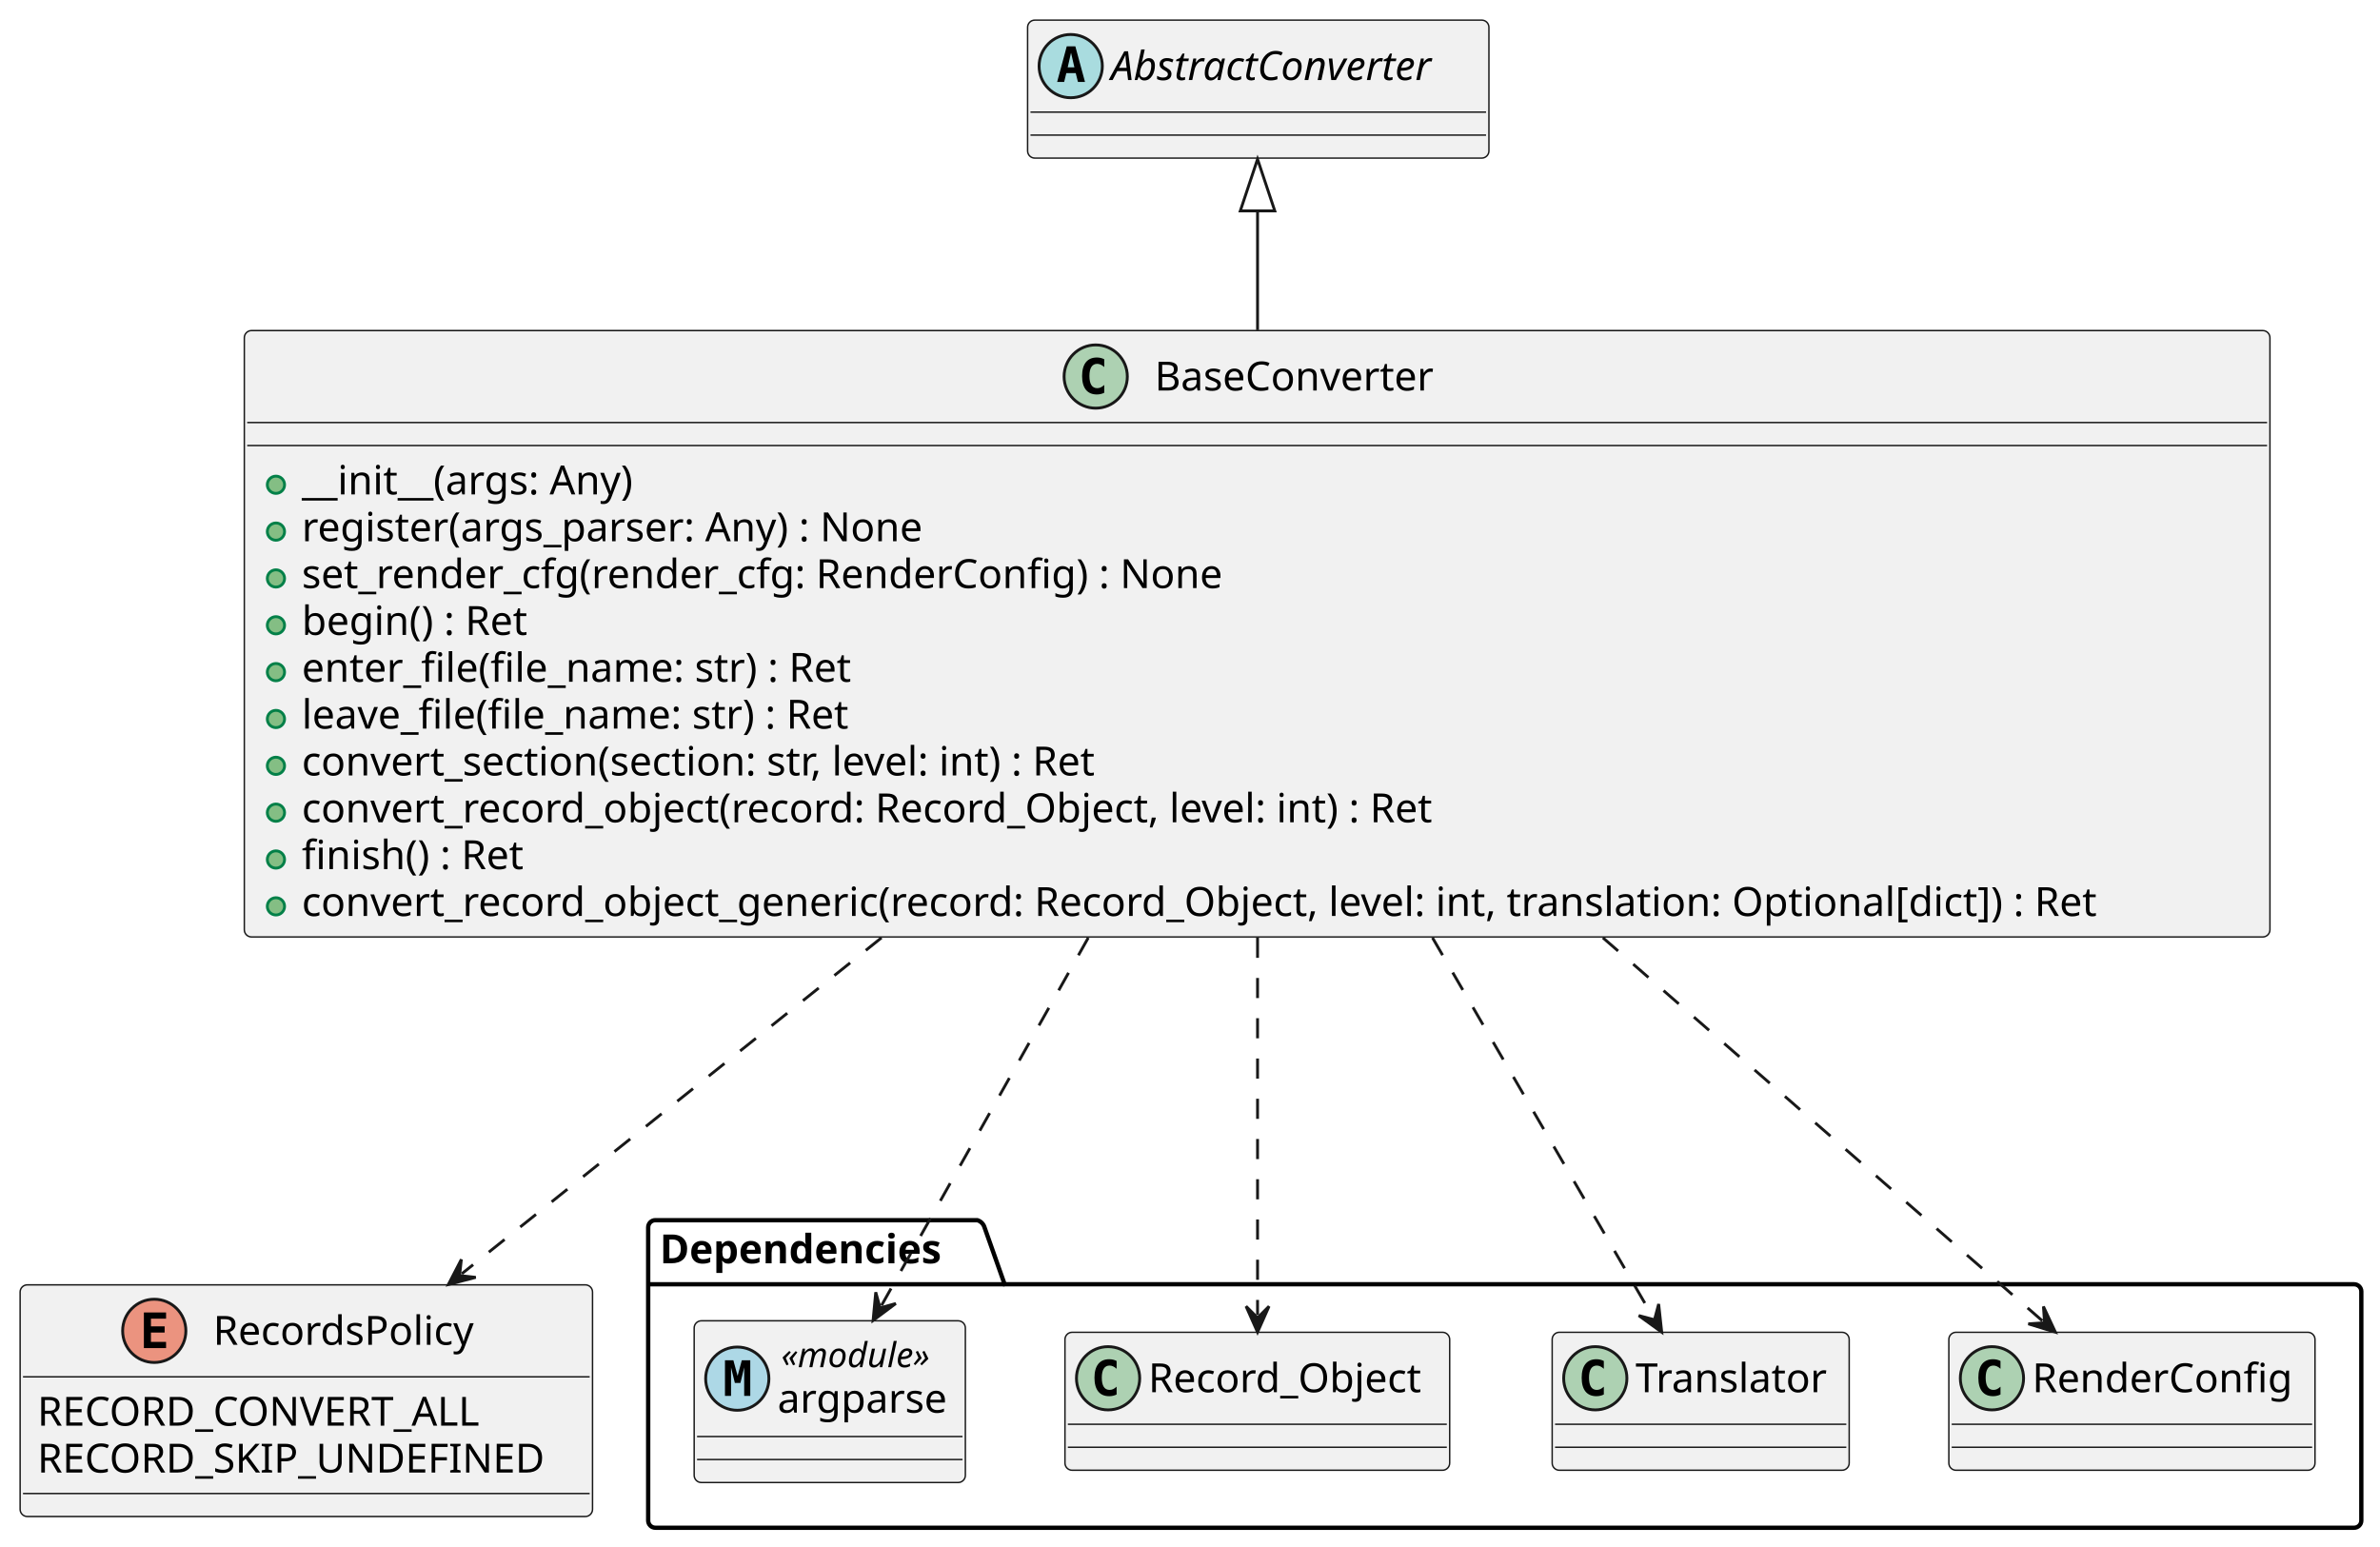
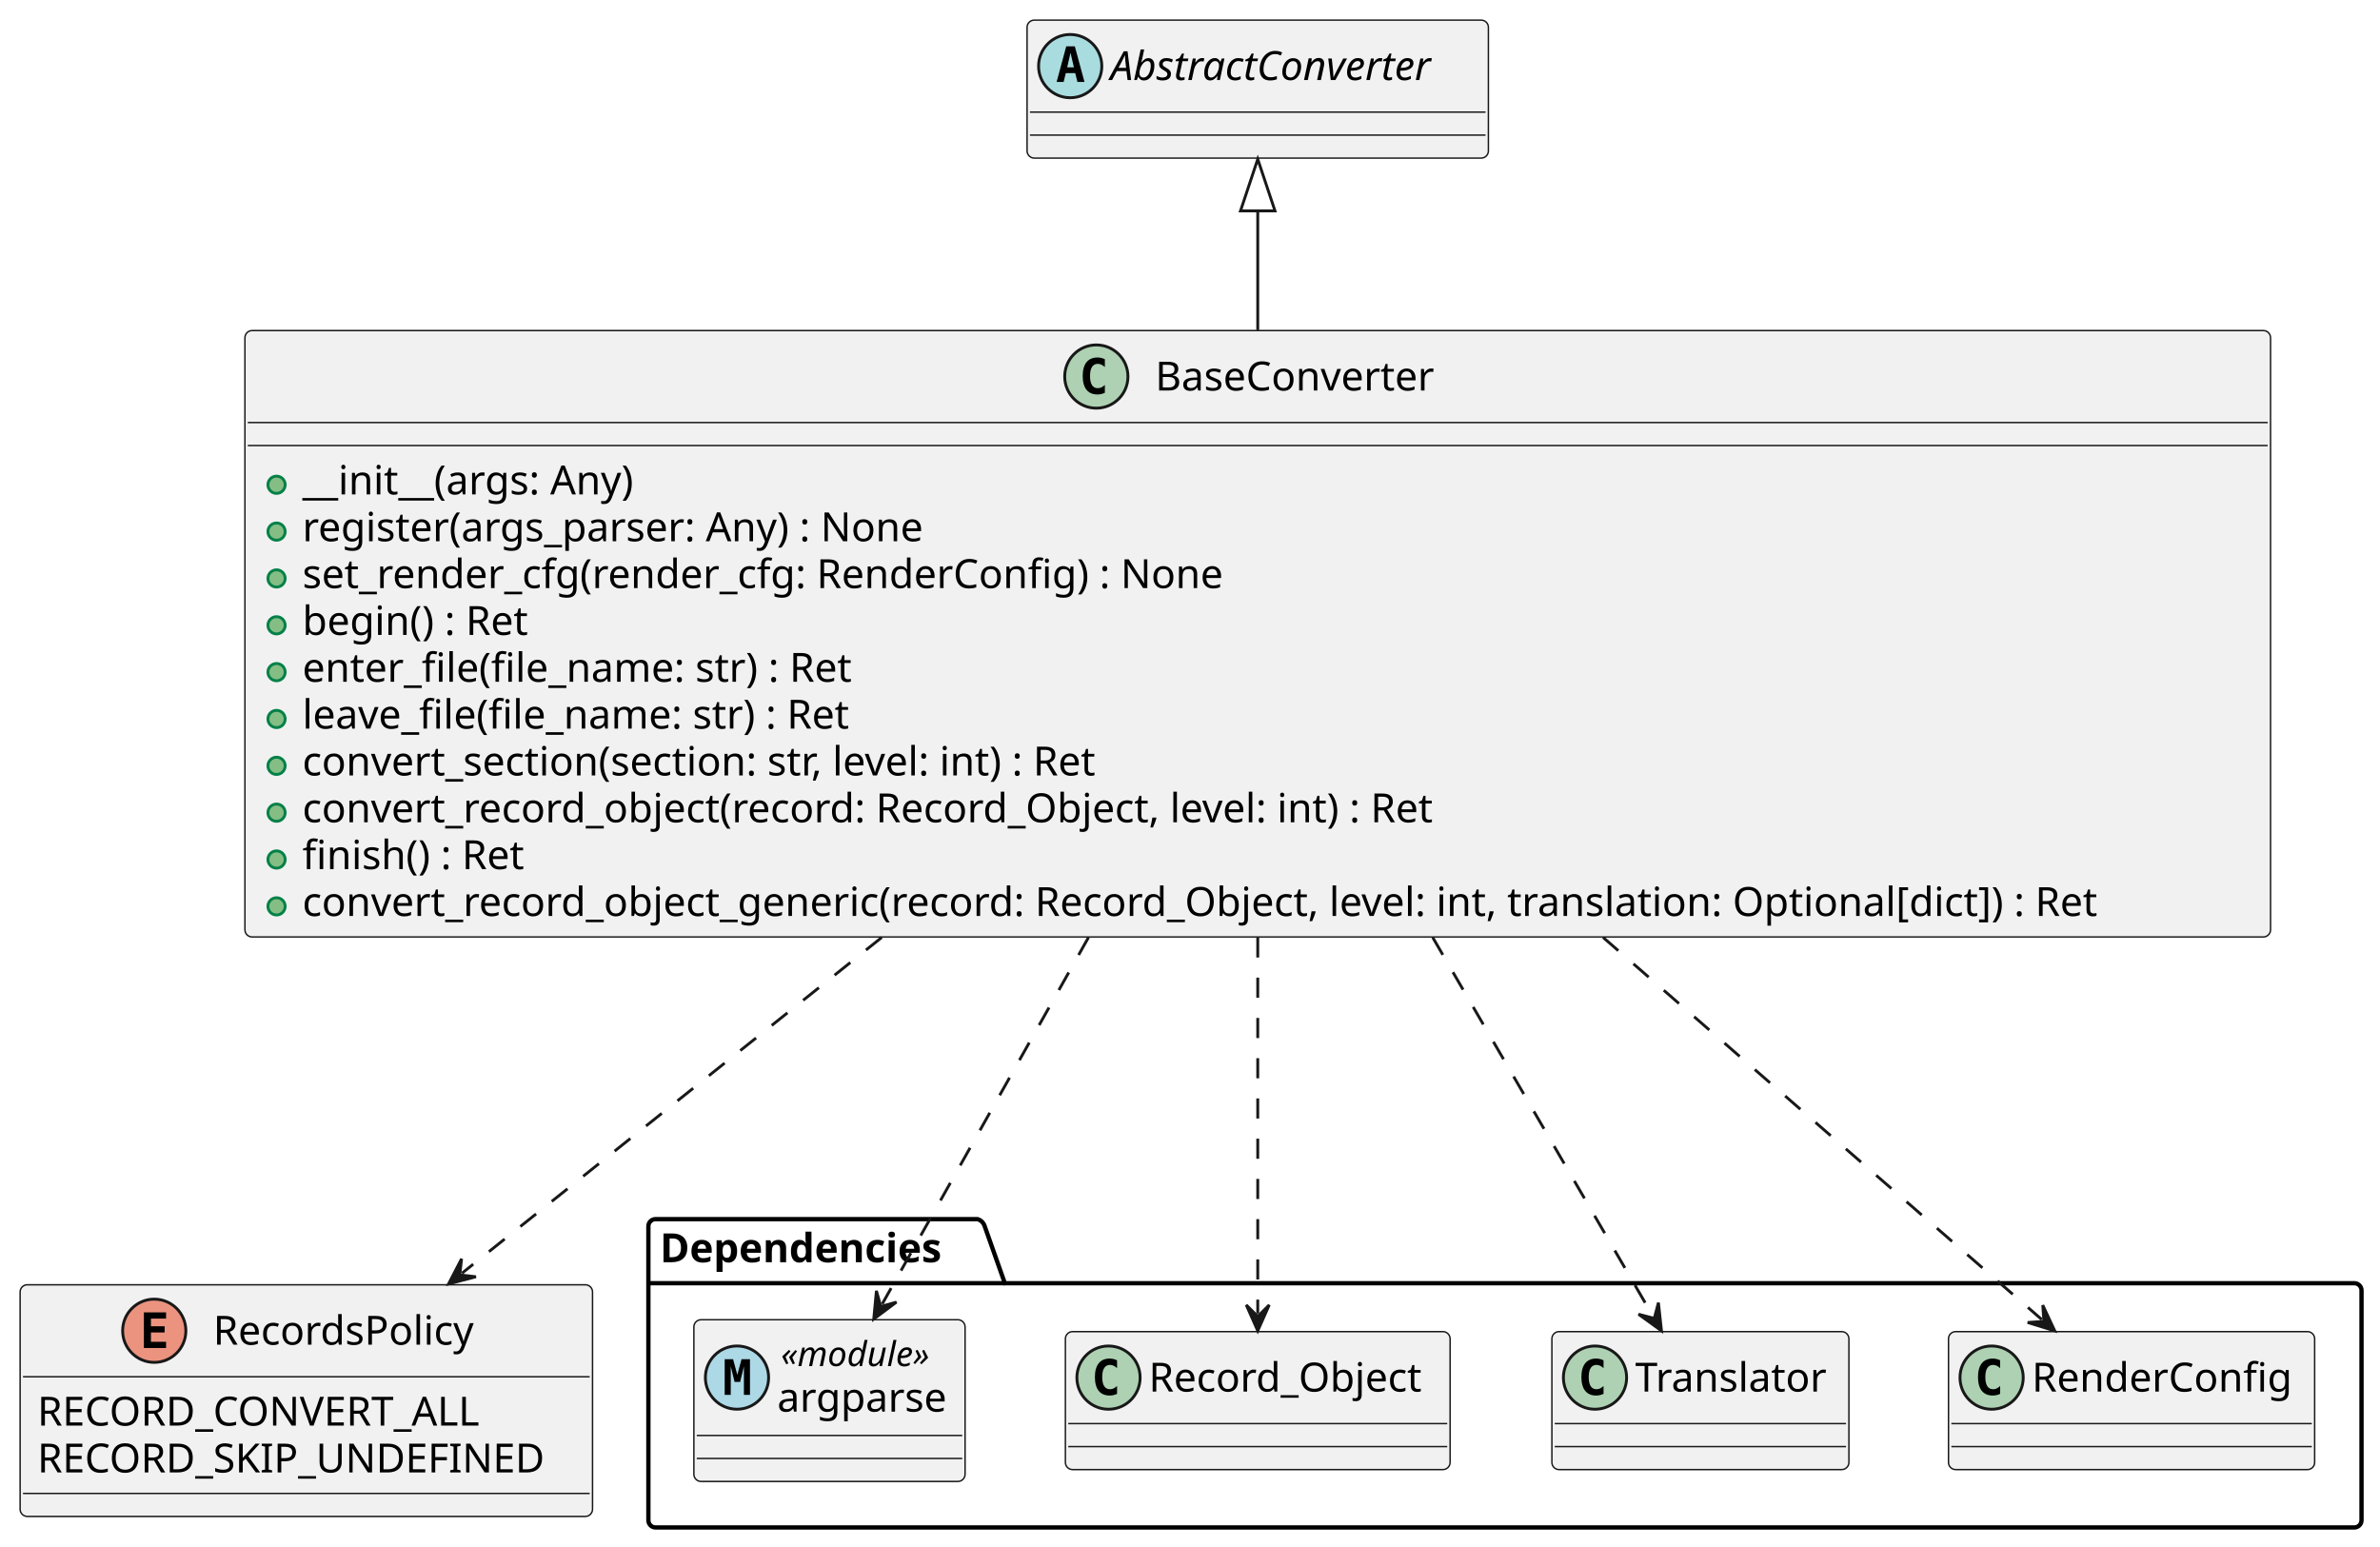
<svg xmlns="http://www.w3.org/2000/svg" contentStyleType="text/css" data-diagram-type="CLASS" height="538px" preserveAspectRatio="none" style="width:828px;height:538px;background:#FFFFFF;" version="1.1" viewBox="0 0 828 538" width="828px" zoomAndPan="magnify">
  <defs />
  <g>
    <g class="cluster" data-qualified-name="Dependencies" data-source-line="23" id="ent0006">
-       <path d="M228,424.5 L340.009,424.5 A3.75,3.75 0 0 1 342.509,427 L349.509,446.797 L819,446.797 A2.5,2.5 0 0 1 821.5,449.297 L821.5,529 A2.5,2.5 0 0 1 819,531.5 L228,531.5 A2.5,2.5 0 0 1 225.5,529 L225.5,427 A2.5,2.5 0 0 1 228,424.5" fill="none" style="stroke:#000000;stroke-width:1.5;" />
-       <line style="stroke:#000000;stroke-width:1.5;" x1="225.5" x2="349.509" y1="446.797" y2="446.797" />
-       <text fill="#000000" font-family="sans-serif" font-size="14" font-weight="bold" lengthAdjust="spacing" textLength="111.009" x="229.5" y="439.495">Dependencies</text>
+       <path d="M228.07,424.13 L340.079,424.13 A3.75,3.75 0 0 1 342.579,426.63 L349.579,446.427 L819.07,446.427 A2.5,2.5 0 0 1 821.57,448.927 L821.57,528.9 A2.5,2.5 0 0 1 819.07,531.4 L228.07,531.4 A2.5,2.5 0 0 1 225.57,528.9 L225.57,426.63 A2.5,2.5 0 0 1 228.07,424.13" fill="none" style="stroke:#000000;stroke-width:1.5;" />
+       <line style="stroke:#000000;stroke-width:1.5;" x1="225.57" x2="349.579" y1="446.427" y2="446.427" />
+       <text fill="#000000" font-family="sans-serif" font-size="14" font-weight="bold" lengthAdjust="spacing" textLength="111.009" x="229.57" y="439.125">Dependencies</text>
    </g>
    <g class="entity" data-qualified-name="Dependencies.argparse" data-source-line="24" id="ent0007">
-       <rect fill="#F1F1F1" height="56.266" rx="2.5" ry="2.5" style="stroke:#181818;stroke-width:0.5;" width="94.351" x="241.5" y="459.5" />
-       <ellipse cx="256.5" cy="479.633" fill="#ADD8E6" rx="11" ry="11" style="stroke:#181818;stroke-width:1;" />
-       <path d="M252.219,473.242 L255.141,473.242 L256.609,478.68 L258.078,473.242 L261.016,473.242 L261.016,485.633 L258.906,485.633 L258.906,475.711 L257.594,481.133 L255.656,481.133 L254.328,475.711 L254.328,485.633 L252.219,485.633 L252.219,473.242 Z " fill="#000000" />
-       <text fill="#000000" font-family="sans-serif" font-size="12" font-style="italic" lengthAdjust="spacing" textLength="59.783" x="271.784" y="475.639">«module»</text>
-       <text fill="#000000" font-family="sans-serif" font-size="14" lengthAdjust="spacing" textLength="62.351" x="270.5" y="491.464">argparse</text>
-       <line style="stroke:#181818;stroke-width:0.5;" x1="242.5" x2="334.851" y1="499.766" y2="499.766" />
-       <line style="stroke:#181818;stroke-width:0.5;" x1="242.5" x2="334.851" y1="507.766" y2="507.766" />
+       <rect fill="#F1F1F1" height="56.266" rx="2.5" ry="2.5" style="stroke:#181818;stroke-width:0.5;" width="94.351" x="241.4" y="459.13" />
+       <ellipse cx="256.4" cy="479.263" fill="#ADD8E6" rx="11" ry="11" style="stroke:#181818;stroke-width:1;" />
+       <path d="M252.119,472.872 L255.041,472.872 L256.509,478.31 L257.978,472.872 L260.916,472.872 L260.916,485.263 L258.806,485.263 L258.806,475.341 L257.494,480.763 L255.556,480.763 L254.228,475.341 L254.228,485.263 L252.119,485.263 L252.119,472.872 Z " fill="#000000" />
+       <text fill="#000000" font-family="sans-serif" font-size="12" font-style="italic" lengthAdjust="spacing" textLength="59.783" x="271.684" y="475.269">«module»</text>
+       <text fill="#000000" font-family="sans-serif" font-size="14" lengthAdjust="spacing" textLength="62.351" x="270.4" y="491.094">argparse</text>
+       <line style="stroke:#181818;stroke-width:0.5;" x1="242.4" x2="334.751" y1="499.396" y2="499.396" />
+       <line style="stroke:#181818;stroke-width:0.5;" x1="242.4" x2="334.751" y1="507.396" y2="507.396" />
    </g>
    <g class="entity" data-qualified-name="Dependencies.Record_Object" data-source-line="27" id="ent0008">
-       <rect fill="#F1F1F1" height="48" rx="2.5" ry="2.5" style="stroke:#181818;stroke-width:0.5;" width="133.842" x="370.5" y="463.5" />
-       <ellipse cx="385.5" cy="479.5" fill="#ADD1B2" rx="11" ry="11" style="stroke:#181818;stroke-width:1;" />
-       <path d="M388.469,485.141 Q387.891,485.438 387.25,485.578 Q386.609,485.734 385.906,485.734 Q383.406,485.734 382.078,484.094 Q380.766,482.438 380.766,479.312 Q380.766,476.188 382.078,474.531 Q383.406,472.875 385.906,472.875 Q386.609,472.875 387.25,473.031 Q387.906,473.188 388.469,473.484 L388.469,476.203 Q387.844,475.625 387.25,475.359 Q386.656,475.078 386.031,475.078 Q384.688,475.078 384,476.156 Q383.312,477.219 383.312,479.312 Q383.312,481.406 384,482.484 Q384.688,483.547 386.031,483.547 Q386.656,483.547 387.25,483.281 Q387.844,483 388.469,482.422 L388.469,485.141 Z " fill="#000000" />
-       <text fill="#000000" font-family="sans-serif" font-size="14" lengthAdjust="spacing" textLength="101.842" x="399.5" y="484.347">Record_Object</text>
-       <line style="stroke:#181818;stroke-width:0.5;" x1="371.5" x2="503.342" y1="495.5" y2="495.5" />
-       <line style="stroke:#181818;stroke-width:0.5;" x1="371.5" x2="503.342" y1="503.5" y2="503.5" />
+       <rect fill="#F1F1F1" height="48" rx="2.5" ry="2.5" style="stroke:#181818;stroke-width:0.5;" width="133.842" x="370.65" y="463.27" />
+       <ellipse cx="385.65" cy="479.27" fill="#ADD1B2" rx="11" ry="11" style="stroke:#181818;stroke-width:1;" />
+       <path d="M388.619,484.911 Q388.041,485.207 387.4,485.348 Q386.759,485.504 386.056,485.504 Q383.556,485.504 382.228,483.864 Q380.916,482.207 380.916,479.082 Q380.916,475.957 382.228,474.301 Q383.556,472.645 386.056,472.645 Q386.759,472.645 387.4,472.801 Q388.056,472.957 388.619,473.254 L388.619,475.973 Q387.994,475.395 387.4,475.129 Q386.806,474.848 386.181,474.848 Q384.837,474.848 384.15,475.926 Q383.462,476.989 383.462,479.082 Q383.462,481.176 384.15,482.254 Q384.837,483.317 386.181,483.317 Q386.806,483.317 387.4,483.051 Q387.994,482.77 388.619,482.192 L388.619,484.911 Z " fill="#000000" />
+       <text fill="#000000" font-family="sans-serif" font-size="14" lengthAdjust="spacing" textLength="101.842" x="399.65" y="484.117">Record_Object</text>
+       <line style="stroke:#181818;stroke-width:0.5;" x1="371.65" x2="503.492" y1="495.27" y2="495.27" />
+       <line style="stroke:#181818;stroke-width:0.5;" x1="371.65" x2="503.492" y1="503.27" y2="503.27" />
    </g>
    <g class="entity" data-qualified-name="Dependencies.Translator" data-source-line="30" id="ent0009">
-       <rect fill="#F1F1F1" height="48" rx="2.5" ry="2.5" style="stroke:#181818;stroke-width:0.5;" width="103.333" x="540" y="463.5" />
-       <ellipse cx="555" cy="479.5" fill="#ADD1B2" rx="11" ry="11" style="stroke:#181818;stroke-width:1;" />
-       <path d="M557.969,485.141 Q557.391,485.438 556.75,485.578 Q556.109,485.734 555.406,485.734 Q552.906,485.734 551.578,484.094 Q550.266,482.438 550.266,479.312 Q550.266,476.188 551.578,474.531 Q552.906,472.875 555.406,472.875 Q556.109,472.875 556.75,473.031 Q557.406,473.188 557.969,473.484 L557.969,476.203 Q557.344,475.625 556.75,475.359 Q556.156,475.078 555.531,475.078 Q554.188,475.078 553.5,476.156 Q552.812,477.219 552.812,479.312 Q552.812,481.406 553.5,482.484 Q554.188,483.547 555.531,483.547 Q556.156,483.547 556.75,483.281 Q557.344,483 557.969,482.422 L557.969,485.141 Z " fill="#000000" />
-       <text fill="#000000" font-family="sans-serif" font-size="14" lengthAdjust="spacing" textLength="71.333" x="569" y="484.347">Translator</text>
-       <line style="stroke:#181818;stroke-width:0.5;" x1="541" x2="642.333" y1="495.5" y2="495.5" />
-       <line style="stroke:#181818;stroke-width:0.5;" x1="541" x2="642.333" y1="503.5" y2="503.5" />
+       <rect fill="#F1F1F1" height="48" rx="2.5" ry="2.5" style="stroke:#181818;stroke-width:0.5;" width="103.333" x="539.9" y="463.27" />
+       <ellipse cx="554.9" cy="479.27" fill="#ADD1B2" rx="11" ry="11" style="stroke:#181818;stroke-width:1;" />
+       <path d="M557.869,484.911 Q557.291,485.207 556.65,485.348 Q556.009,485.504 555.306,485.504 Q552.806,485.504 551.478,483.864 Q550.166,482.207 550.166,479.082 Q550.166,475.957 551.478,474.301 Q552.806,472.645 555.306,472.645 Q556.009,472.645 556.65,472.801 Q557.306,472.957 557.869,473.254 L557.869,475.973 Q557.244,475.395 556.65,475.129 Q556.056,474.848 555.431,474.848 Q554.087,474.848 553.4,475.926 Q552.712,476.989 552.712,479.082 Q552.712,481.176 553.4,482.254 Q554.087,483.317 555.431,483.317 Q556.056,483.317 556.65,483.051 Q557.244,482.77 557.869,482.192 L557.869,484.911 Z " fill="#000000" />
+       <text fill="#000000" font-family="sans-serif" font-size="14" lengthAdjust="spacing" textLength="71.333" x="568.9" y="484.117">Translator</text>
+       <line style="stroke:#181818;stroke-width:0.5;" x1="540.9" x2="642.233" y1="495.27" y2="495.27" />
+       <line style="stroke:#181818;stroke-width:0.5;" x1="540.9" x2="642.233" y1="503.27" y2="503.27" />
    </g>
    <g class="entity" data-qualified-name="Dependencies.RenderConfig" data-source-line="34" id="ent0010">
-       <rect fill="#F1F1F1" height="48" rx="2.5" ry="2.5" style="stroke:#181818;stroke-width:0.5;" width="127.389" x="678" y="463.5" />
-       <ellipse cx="693" cy="479.5" fill="#ADD1B2" rx="11" ry="11" style="stroke:#181818;stroke-width:1;" />
-       <path d="M695.969,485.141 Q695.391,485.438 694.75,485.578 Q694.109,485.734 693.406,485.734 Q690.906,485.734 689.578,484.094 Q688.266,482.438 688.266,479.312 Q688.266,476.188 689.578,474.531 Q690.906,472.875 693.406,472.875 Q694.109,472.875 694.75,473.031 Q695.406,473.188 695.969,473.484 L695.969,476.203 Q695.344,475.625 694.75,475.359 Q694.156,475.078 693.531,475.078 Q692.188,475.078 691.5,476.156 Q690.812,477.219 690.812,479.312 Q690.812,481.406 691.5,482.484 Q692.188,483.547 693.531,483.547 Q694.156,483.547 694.75,483.281 Q695.344,483 695.969,482.422 L695.969,485.141 Z " fill="#000000" />
-       <text fill="#000000" font-family="sans-serif" font-size="14" lengthAdjust="spacing" textLength="95.389" x="707" y="484.347">RenderConfig</text>
-       <line style="stroke:#181818;stroke-width:0.5;" x1="679" x2="804.389" y1="495.5" y2="495.5" />
-       <line style="stroke:#181818;stroke-width:0.5;" x1="679" x2="804.389" y1="503.5" y2="503.5" />
+       <rect fill="#F1F1F1" height="48" rx="2.5" ry="2.5" style="stroke:#181818;stroke-width:0.5;" width="127.389" x="677.88" y="463.27" />
+       <ellipse cx="692.88" cy="479.27" fill="#ADD1B2" rx="11" ry="11" style="stroke:#181818;stroke-width:1;" />
+       <path d="M695.849,484.911 Q695.271,485.207 694.63,485.348 Q693.989,485.504 693.286,485.504 Q690.786,485.504 689.458,483.864 Q688.146,482.207 688.146,479.082 Q688.146,475.957 689.458,474.301 Q690.786,472.645 693.286,472.645 Q693.989,472.645 694.63,472.801 Q695.286,472.957 695.849,473.254 L695.849,475.973 Q695.224,475.395 694.63,475.129 Q694.036,474.848 693.411,474.848 Q692.067,474.848 691.38,475.926 Q690.692,476.989 690.692,479.082 Q690.692,481.176 691.38,482.254 Q692.067,483.317 693.411,483.317 Q694.036,483.317 694.63,483.051 Q695.224,482.77 695.849,482.192 L695.849,484.911 Z " fill="#000000" />
+       <text fill="#000000" font-family="sans-serif" font-size="14" lengthAdjust="spacing" textLength="95.389" x="706.88" y="484.117">RenderConfig</text>
+       <line style="stroke:#181818;stroke-width:0.5;" x1="678.88" x2="804.269" y1="495.27" y2="495.27" />
+       <line style="stroke:#181818;stroke-width:0.5;" x1="678.88" x2="804.269" y1="503.27" y2="503.27" />
    </g>
    <g class="entity" data-qualified-name="AbstractConverter" data-source-line="2" id="ent0002">
-       <rect fill="#F1F1F1" height="48" rx="2.5" ry="2.5" style="stroke:#181818;stroke-width:0.5;" width="160.495" x="357.5" y="7" />
-       <ellipse cx="372.5" cy="23" fill="#A9DCDF" rx="11" ry="11" style="stroke:#181818;stroke-width:1;" />
-       <path d="M372.609,18.344 L371.453,23.422 L373.781,23.422 L372.609,18.344 Z M371.125,16.109 L374.109,16.109 L377.469,28.5 L375.016,28.5 L374.25,25.438 L370.969,25.438 L370.219,28.5 L367.781,28.5 L371.125,16.109 Z " fill="#000000" />
-       <text fill="#000000" font-family="sans-serif" font-size="14" font-style="italic" lengthAdjust="spacing" textLength="128.495" x="386.5" y="27.847">AbstractConverter</text>
-       <line style="stroke:#181818;stroke-width:0.5;" x1="358.5" x2="516.995" y1="39" y2="39" />
-       <line style="stroke:#181818;stroke-width:0.5;" x1="358.5" x2="516.995" y1="47" y2="47" />
+       <rect fill="#F1F1F1" height="48" rx="2.5" ry="2.5" style="stroke:#181818;stroke-width:0.5;" width="160.495" x="357.32" y="7" />
+       <ellipse cx="372.32" cy="23" fill="#A9DCDF" rx="11" ry="11" style="stroke:#181818;stroke-width:1;" />
+       <path d="M372.429,18.344 L371.273,23.422 L373.601,23.422 L372.429,18.344 Z M370.945,16.109 L373.929,16.109 L377.289,28.5 L374.836,28.5 L374.07,25.438 L370.789,25.438 L370.039,28.5 L367.601,28.5 L370.945,16.109 Z " fill="#000000" />
+       <text fill="#000000" font-family="sans-serif" font-size="14" font-style="italic" lengthAdjust="spacing" textLength="128.495" x="386.32" y="27.847">AbstractConverter</text>
+       <line style="stroke:#181818;stroke-width:0.5;" x1="358.32" x2="516.815" y1="39" y2="39" />
+       <line style="stroke:#181818;stroke-width:0.5;" x1="358.32" x2="516.815" y1="47" y2="47" />
    </g>
    <g class="entity" data-qualified-name="BaseConverter" data-source-line="5" id="ent0003">
-       <rect fill="#F1F1F1" height="210.969" rx="2.5" ry="2.5" style="stroke:#181818;stroke-width:0.5;" width="704.713" x="85" y="115" />
-       <ellipse cx="381.198" cy="131" fill="#ADD1B2" rx="11" ry="11" style="stroke:#181818;stroke-width:1;" />
-       <path d="M384.166,136.641 Q383.588,136.938 382.948,137.078 Q382.307,137.234 381.604,137.234 Q379.104,137.234 377.776,135.594 Q376.463,133.938 376.463,130.812 Q376.463,127.688 377.776,126.031 Q379.104,124.375 381.604,124.375 Q382.307,124.375 382.948,124.531 Q383.604,124.688 384.166,124.984 L384.166,127.703 Q383.541,127.125 382.948,126.859 Q382.354,126.578 381.729,126.578 Q380.385,126.578 379.698,127.656 Q379.01,128.719 379.01,130.812 Q379.01,132.906 379.698,133.984 Q380.385,135.047 381.729,135.047 Q382.354,135.047 382.948,134.781 Q383.541,134.5 384.166,133.922 L384.166,136.641 Z " fill="#000000" />
-       <text fill="#000000" font-family="sans-serif" font-size="14" lengthAdjust="spacing" textLength="103.817" x="401.698" y="135.847">BaseConverter</text>
-       <line style="stroke:#181818;stroke-width:0.5;" x1="86" x2="788.713" y1="147" y2="147" />
-       <line style="stroke:#181818;stroke-width:0.5;" x1="86" x2="788.713" y1="155" y2="155" />
+       <rect fill="#F1F1F1" height="210.969" rx="2.5" ry="2.5" style="stroke:#181818;stroke-width:0.5;" width="704.713" x="85.21" y="115" />
+       <ellipse cx="381.408" cy="131" fill="#ADD1B2" rx="11" ry="11" style="stroke:#181818;stroke-width:1;" />
+       <path d="M384.377,136.641 Q383.798,136.938 383.158,137.078 Q382.517,137.234 381.814,137.234 Q379.314,137.234 377.986,135.594 Q376.673,133.938 376.673,130.812 Q376.673,127.688 377.986,126.031 Q379.314,124.375 381.814,124.375 Q382.517,124.375 383.158,124.531 Q383.814,124.688 384.377,124.984 L384.377,127.703 Q383.752,127.125 383.158,126.859 Q382.564,126.578 381.939,126.578 Q380.595,126.578 379.908,127.656 Q379.22,128.719 379.22,130.812 Q379.22,132.906 379.908,133.984 Q380.595,135.047 381.939,135.047 Q382.564,135.047 383.158,134.781 Q383.752,134.5 384.377,133.922 L384.377,136.641 Z " fill="#000000" />
+       <text fill="#000000" font-family="sans-serif" font-size="14" lengthAdjust="spacing" textLength="103.817" x="401.908" y="135.847">BaseConverter</text>
+       <line style="stroke:#181818;stroke-width:0.5;" x1="86.21" x2="788.923" y1="147" y2="147" />
+       <line style="stroke:#181818;stroke-width:0.5;" x1="86.21" x2="788.923" y1="155" y2="155" />
      <g data-visibility-modifier="PUBLIC_METHOD">
-         <ellipse cx="96" cy="168.648" fill="#84BE84" rx="3" ry="3" style="stroke:#038048;stroke-width:1;" />
+         <ellipse cx="96.21" cy="168.648" fill="#84BE84" rx="3" ry="3" style="stroke:#038048;stroke-width:1;" />
      </g>
-       <text fill="#000000" font-family="sans-serif" font-size="14" lengthAdjust="spacing" textLength="127.483" x="105" y="171.995">__init__(args: Any)</text>
+       <text fill="#000000" font-family="sans-serif" font-size="14" lengthAdjust="spacing" textLength="127.483" x="105.21" y="171.995">__init__(args: Any)</text>
      <g data-visibility-modifier="PUBLIC_METHOD">
-         <ellipse cx="96" cy="184.945" fill="#84BE84" rx="3" ry="3" style="stroke:#038048;stroke-width:1;" />
+         <ellipse cx="96.21" cy="184.945" fill="#84BE84" rx="3" ry="3" style="stroke:#038048;stroke-width:1;" />
      </g>
-       <text fill="#000000" font-family="sans-serif" font-size="14" lengthAdjust="spacing" textLength="233.666" x="105" y="188.292">register(args_parser: Any) : None</text>
+       <text fill="#000000" font-family="sans-serif" font-size="14" lengthAdjust="spacing" textLength="233.666" x="105.21" y="188.292">register(args_parser: Any) : None</text>
      <g data-visibility-modifier="PUBLIC_METHOD">
-         <ellipse cx="96" cy="201.242" fill="#84BE84" rx="3" ry="3" style="stroke:#038048;stroke-width:1;" />
+         <ellipse cx="96.21" cy="201.242" fill="#84BE84" rx="3" ry="3" style="stroke:#038048;stroke-width:1;" />
      </g>
-       <text fill="#000000" font-family="sans-serif" font-size="14" lengthAdjust="spacing" textLength="344.039" x="105" y="204.589">set_render_cfg(render_cfg: RenderConfig) : None</text>
+       <text fill="#000000" font-family="sans-serif" font-size="14" lengthAdjust="spacing" textLength="344.039" x="105.21" y="204.589">set_render_cfg(render_cfg: RenderConfig) : None</text>
      <g data-visibility-modifier="PUBLIC_METHOD">
-         <ellipse cx="96" cy="217.539" fill="#84BE84" rx="3" ry="3" style="stroke:#038048;stroke-width:1;" />
+         <ellipse cx="96.21" cy="217.539" fill="#84BE84" rx="3" ry="3" style="stroke:#038048;stroke-width:1;" />
      </g>
-       <text fill="#000000" font-family="sans-serif" font-size="14" lengthAdjust="spacing" textLength="87.52" x="105" y="220.886">begin() : Ret</text>
+       <text fill="#000000" font-family="sans-serif" font-size="14" lengthAdjust="spacing" textLength="87.52" x="105.21" y="220.886">begin() : Ret</text>
      <g data-visibility-modifier="PUBLIC_METHOD">
-         <ellipse cx="96" cy="233.836" fill="#84BE84" rx="3" ry="3" style="stroke:#038048;stroke-width:1;" />
+         <ellipse cx="96.21" cy="233.836" fill="#84BE84" rx="3" ry="3" style="stroke:#038048;stroke-width:1;" />
      </g>
-       <text fill="#000000" font-family="sans-serif" font-size="14" lengthAdjust="spacing" textLength="209.768" x="105" y="237.183">enter_file(file_name: str) : Ret</text>
+       <text fill="#000000" font-family="sans-serif" font-size="14" lengthAdjust="spacing" textLength="209.768" x="105.21" y="237.183">enter_file(file_name: str) : Ret</text>
      <g data-visibility-modifier="PUBLIC_METHOD">
-         <ellipse cx="96" cy="250.133" fill="#84BE84" rx="3" ry="3" style="stroke:#038048;stroke-width:1;" />
+         <ellipse cx="96.21" cy="250.133" fill="#84BE84" rx="3" ry="3" style="stroke:#038048;stroke-width:1;" />
      </g>
-       <text fill="#000000" font-family="sans-serif" font-size="14" lengthAdjust="spacing" textLength="210.403" x="105" y="253.48">leave_file(file_name: str) : Ret</text>
+       <text fill="#000000" font-family="sans-serif" font-size="14" lengthAdjust="spacing" textLength="210.403" x="105.21" y="253.48">leave_file(file_name: str) : Ret</text>
      <g data-visibility-modifier="PUBLIC_METHOD">
-         <ellipse cx="96" cy="266.43" fill="#84BE84" rx="3" ry="3" style="stroke:#038048;stroke-width:1;" />
+         <ellipse cx="96.21" cy="266.43" fill="#84BE84" rx="3" ry="3" style="stroke:#038048;stroke-width:1;" />
      </g>
-       <text fill="#000000" font-family="sans-serif" font-size="14" lengthAdjust="spacing" textLength="306.81" x="105" y="269.776">convert_section(section: str, level: int) : Ret</text>
+       <text fill="#000000" font-family="sans-serif" font-size="14" lengthAdjust="spacing" textLength="306.81" x="105.21" y="269.776">convert_section(section: str, level: int) : Ret</text>
      <g data-visibility-modifier="PUBLIC_METHOD">
-         <ellipse cx="96" cy="282.727" fill="#84BE84" rx="3" ry="3" style="stroke:#038048;stroke-width:1;" />
+         <ellipse cx="96.21" cy="282.727" fill="#84BE84" rx="3" ry="3" style="stroke:#038048;stroke-width:1;" />
      </g>
-       <text fill="#000000" font-family="sans-serif" font-size="14" lengthAdjust="spacing" textLength="429.96" x="105" y="286.073">convert_record_object(record: Record_Object, level: int) : Ret</text>
+       <text fill="#000000" font-family="sans-serif" font-size="14" lengthAdjust="spacing" textLength="429.96" x="105.21" y="286.073">convert_record_object(record: Record_Object, level: int) : Ret</text>
      <g data-visibility-modifier="PUBLIC_METHOD">
-         <ellipse cx="96" cy="299.023" fill="#84BE84" rx="3" ry="3" style="stroke:#038048;stroke-width:1;" />
+         <ellipse cx="96.21" cy="299.023" fill="#84BE84" rx="3" ry="3" style="stroke:#038048;stroke-width:1;" />
      </g>
-       <text fill="#000000" font-family="sans-serif" font-size="14" lengthAdjust="spacing" textLength="86.119" x="105" y="302.37">finish() : Ret</text>
+       <text fill="#000000" font-family="sans-serif" font-size="14" lengthAdjust="spacing" textLength="86.119" x="105.21" y="302.37">finish() : Ret</text>
      <g data-visibility-modifier="PUBLIC_METHOD">
-         <ellipse cx="96" cy="315.32" fill="#84BE84" rx="3" ry="3" style="stroke:#038048;stroke-width:1;" />
+         <ellipse cx="96.21" cy="315.32" fill="#84BE84" rx="3" ry="3" style="stroke:#038048;stroke-width:1;" />
      </g>
-       <text fill="#000000" font-family="sans-serif" font-size="14" lengthAdjust="spacing" textLength="678.713" x="105" y="318.667">convert_record_object_generic(record: Record_Object, level: int, translation: Optional[dict]) : Ret</text>
+       <text fill="#000000" font-family="sans-serif" font-size="14" lengthAdjust="spacing" textLength="678.713" x="105.21" y="318.667">convert_record_object_generic(record: Record_Object, level: int, translation: Optional[dict]) : Ret</text>
    </g>
    <g class="entity" data-qualified-name="RecordsPolicy" data-source-line="18" id="ent0005">
-       <rect fill="#F1F1F1" height="80.594" rx="2.5" ry="2.5" style="stroke:#181818;stroke-width:0.5;" width="199.141" x="7" y="447" />
-       <ellipse cx="53.666" cy="463" fill="#EB937F" rx="11" ry="11" style="stroke:#181818;stroke-width:1;" />
-       <path d="M57.775,469 L50.056,469 L50.056,456.609 L57.775,456.609 L57.775,458.766 L52.509,458.766 L52.509,461.438 L57.275,461.438 L57.275,463.594 L52.509,463.594 L52.509,466.844 L57.775,466.844 L57.775,469 Z " fill="#000000" />
-       <text fill="#000000" font-family="sans-serif" font-size="14" lengthAdjust="spacing" textLength="97.31" x="74.165" y="467.847">RecordsPolicy</text>
-       <line style="stroke:#181818;stroke-width:0.5;" x1="8" x2="205.141" y1="479" y2="479" />
-       <text fill="#000000" font-family="sans-serif" font-size="14" lengthAdjust="spacing" textLength="167.023" x="13" y="495.995">RECORD_CONVERT_ALL</text>
-       <text fill="#000000" font-family="sans-serif" font-size="14" lengthAdjust="spacing" textLength="187.141" x="13" y="512.292">RECORD_SKIP_UNDEFINED</text>
-       <line style="stroke:#181818;stroke-width:0.5;" x1="8" x2="205.141" y1="519.594" y2="519.594" />
+       <rect fill="#F1F1F1" height="80.594" rx="2.5" ry="2.5" style="stroke:#181818;stroke-width:0.5;" width="199.141" x="7" y="446.97" />
+       <ellipse cx="53.666" cy="462.97" fill="#EB937F" rx="11" ry="11" style="stroke:#181818;stroke-width:1;" />
+       <path d="M57.775,468.97 L50.056,468.97 L50.056,456.579 L57.775,456.579 L57.775,458.736 L52.509,458.736 L52.509,461.408 L57.275,461.408 L57.275,463.564 L52.509,463.564 L52.509,466.814 L57.775,466.814 L57.775,468.97 Z " fill="#000000" />
+       <text fill="#000000" font-family="sans-serif" font-size="14" lengthAdjust="spacing" textLength="97.31" x="74.165" y="467.817">RecordsPolicy</text>
+       <line style="stroke:#181818;stroke-width:0.5;" x1="8" x2="205.141" y1="478.97" y2="478.97" />
+       <text fill="#000000" font-family="sans-serif" font-size="14" lengthAdjust="spacing" textLength="167.023" x="13" y="495.965">RECORD_CONVERT_ALL</text>
+       <text fill="#000000" font-family="sans-serif" font-size="14" lengthAdjust="spacing" textLength="187.141" x="13" y="512.262">RECORD_SKIP_UNDEFINED</text>
+       <line style="stroke:#181818;stroke-width:0.5;" x1="8" x2="205.141" y1="519.564" y2="519.564" />
    </g>
    <g class="link" data-entity-1="ent0002" data-entity-2="ent0003" data-link-type="extension" data-source-line="6" id="lnk4">
-       <path d="M437.5,73.37 C437.5,88.88 437.5,92.45 437.5,114.86" fill="none" id="AbstractConverter-backto-BaseConverter" style="stroke:#181818;stroke-width:1;" />
-       <polygon fill="none" points="437.5,55.37,431.5,73.37,443.5,73.37,437.5,55.37" style="stroke:#181818;stroke-width:1;" />
+       <path d="M437.57,73.37 C437.57,88.88 437.57,92.44 437.57,114.85" fill="none" id="AbstractConverter-backto-BaseConverter" style="stroke:#181818;stroke-width:1;" />
+       <polygon fill="none" points="437.57,55.37,431.57,73.37,443.57,73.37,437.57,55.37" style="stroke:#181818;stroke-width:1;" />
    </g>
    <g class="link" data-entity-1="ent0003" data-entity-2="ent0005" data-link-type="dependency" data-source-line="39" id="lnk11">
-       <path codeLine="39" d="M306.68,326.24 C253.73,368.62 200.513,411.23 160.663,443.14" fill="none" id="BaseConverter-to-RecordsPolicy" style="stroke:#181818;stroke-width:1;stroke-dasharray:7,7;" />
-       <polygon fill="#181818" points="155.98,446.89,165.506,444.387,159.883,443.765,160.505,438.142,155.98,446.89" style="stroke:#181818;stroke-width:1;" />
+       <path codeLine="39" d="M306.75,326.13 C253.8,368.49 200.586,411.062 160.736,442.933" fill="none" id="BaseConverter-to-RecordsPolicy" style="stroke:#181818;stroke-width:1;stroke-dasharray:7,7;" />
+       <polygon fill="#181818" points="156.05,446.68,165.577,444.183,159.955,443.557,160.58,437.935,156.05,446.68" style="stroke:#181818;stroke-width:1;" />
    </g>
    <g class="link" data-entity-1="ent0003" data-entity-2="ent0009" data-link-type="dependency" data-source-line="40" id="lnk12">
-       <path codeLine="40" d="M498.36,326.24 C527.71,376.73 557.305,427.663 575.095,458.272" fill="none" id="BaseConverter-to-Translator" style="stroke:#181818;stroke-width:1;stroke-dasharray:7,7;" />
-       <polygon fill="#181818" points="578.11,463.46,577.046,453.669,575.598,459.137,570.129,457.689,578.11,463.46" style="stroke:#181818;stroke-width:1;" />
+       <path codeLine="40" d="M498.44,326.13 C527.69,376.44 557.183,427.154 575.013,457.804" fill="none" id="BaseConverter-to-Translator" style="stroke:#181818;stroke-width:1;stroke-dasharray:7,7;" />
+       <polygon fill="#181818" points="578.03,462.99,576.962,453.199,575.516,458.668,570.047,457.222,578.03,462.99" style="stroke:#181818;stroke-width:1;" />
    </g>
    <g class="link" data-entity-1="ent0003" data-entity-2="ent0010" data-link-type="dependency" data-source-line="41" id="lnk13">
-       <path codeLine="41" d="M557.65,326.24 C615.57,376.73 675.427,428.908 710.547,459.518" fill="none" id="BaseConverter-to-RenderConfig" style="stroke:#181818;stroke-width:1;stroke-dasharray:7,7;" />
-       <polygon fill="#181818" points="715.07,463.46,710.913,454.531,711.301,460.175,705.657,460.562,715.07,463.46" style="stroke:#181818;stroke-width:1;" />
+       <path codeLine="41" d="M557.72,326.13 C615.47,376.44 675.126,428.399 710.316,459.049" fill="none" id="BaseConverter-to-RenderConfig" style="stroke:#181818;stroke-width:1;stroke-dasharray:7,7;" />
+       <polygon fill="#181818" points="714.84,462.99,710.681,454.063,711.07,459.706,705.426,460.095,714.84,462.99" style="stroke:#181818;stroke-width:1;" />
    </g>
    <g class="link" data-entity-1="ent0003" data-entity-2="ent0008" data-link-type="dependency" data-source-line="42" id="lnk14">
-       <path codeLine="42" d="M437.5,326.24 C437.5,376.73 437.5,426.85 437.5,457.46" fill="none" id="BaseConverter-to-Record_Object" style="stroke:#181818;stroke-width:1;stroke-dasharray:7,7;" />
-       <polygon fill="#181818" points="437.5,463.46,441.5,454.46,437.5,458.46,433.5,454.46,437.5,463.46" style="stroke:#181818;stroke-width:1;" />
+       <path codeLine="42" d="M437.57,326.13 C437.57,376.44 437.57,426.34 437.57,456.99" fill="none" id="BaseConverter-to-Record_Object" style="stroke:#181818;stroke-width:1;stroke-dasharray:7,7;" />
+       <polygon fill="#181818" points="437.57,462.99,441.57,453.99,437.57,457.99,433.57,453.99,437.57,462.99" style="stroke:#181818;stroke-width:1;" />
    </g>
    <g class="link" data-entity-1="ent0003" data-entity-2="ent0007" data-link-type="dependency" data-source-line="43" id="lnk15">
-       <path codeLine="43" d="M378.61,326.24 C351.44,374.56 324.31,422.8 306.69,454.149" fill="none" id="BaseConverter-to-argparse" style="stroke:#181818;stroke-width:1;stroke-dasharray:7,7;" />
-       <polygon fill="#181818" points="303.75,459.38,311.647,453.494,306.2,455.021,304.673,449.575,303.75,459.38" style="stroke:#181818;stroke-width:1;" />
+       <path codeLine="43" d="M378.68,326.13 C351.59,374.27 324.562,422.3 306.922,453.661" fill="none" id="BaseConverter-to-argparse" style="stroke:#181818;stroke-width:1;stroke-dasharray:7,7;" />
+       <polygon fill="#181818" points="303.98,458.89,311.879,453.007,306.431,454.532,304.906,449.085,303.98,458.89" style="stroke:#181818;stroke-width:1;" />
    </g>
  </g>
</svg>
